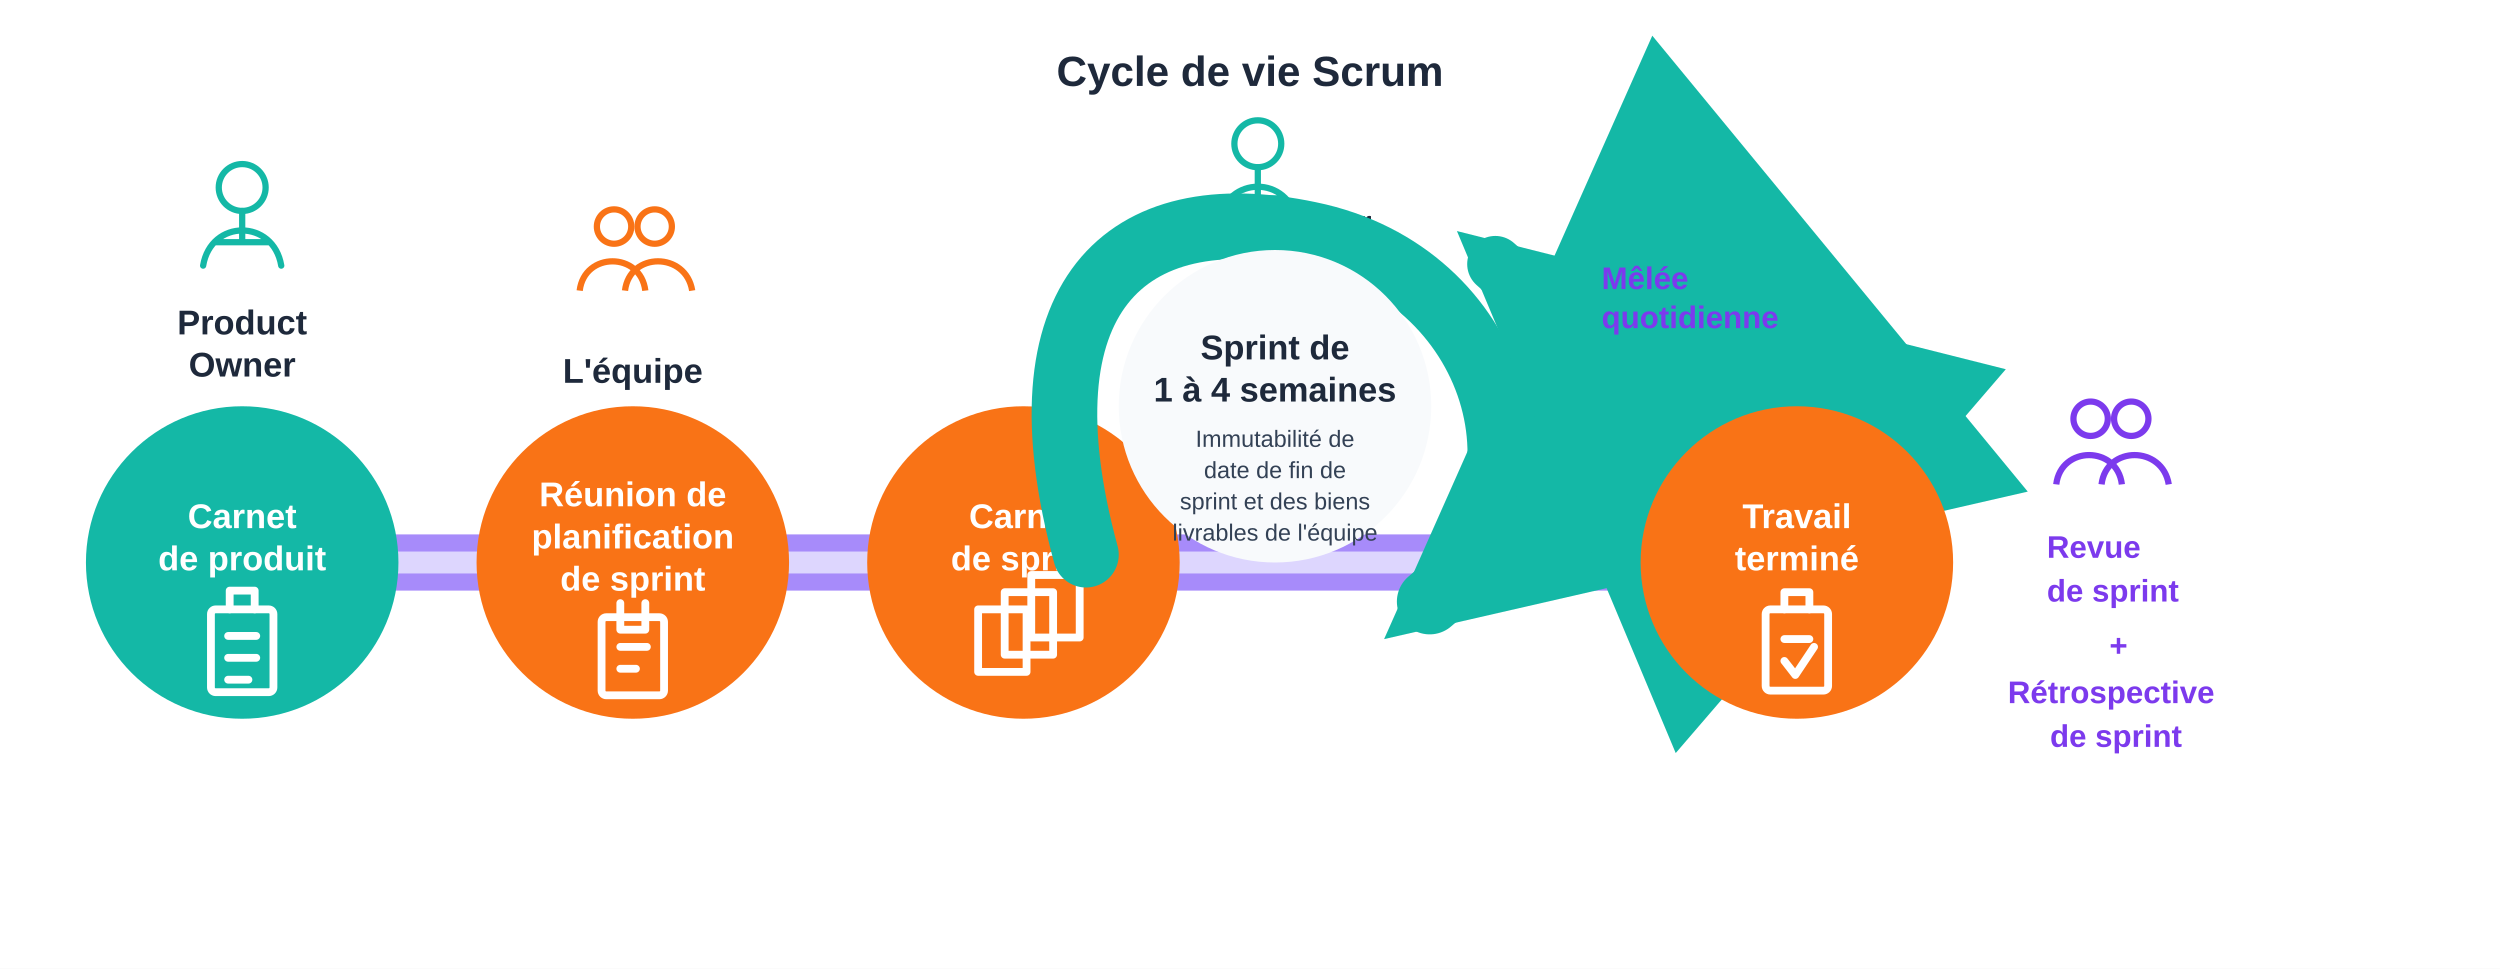
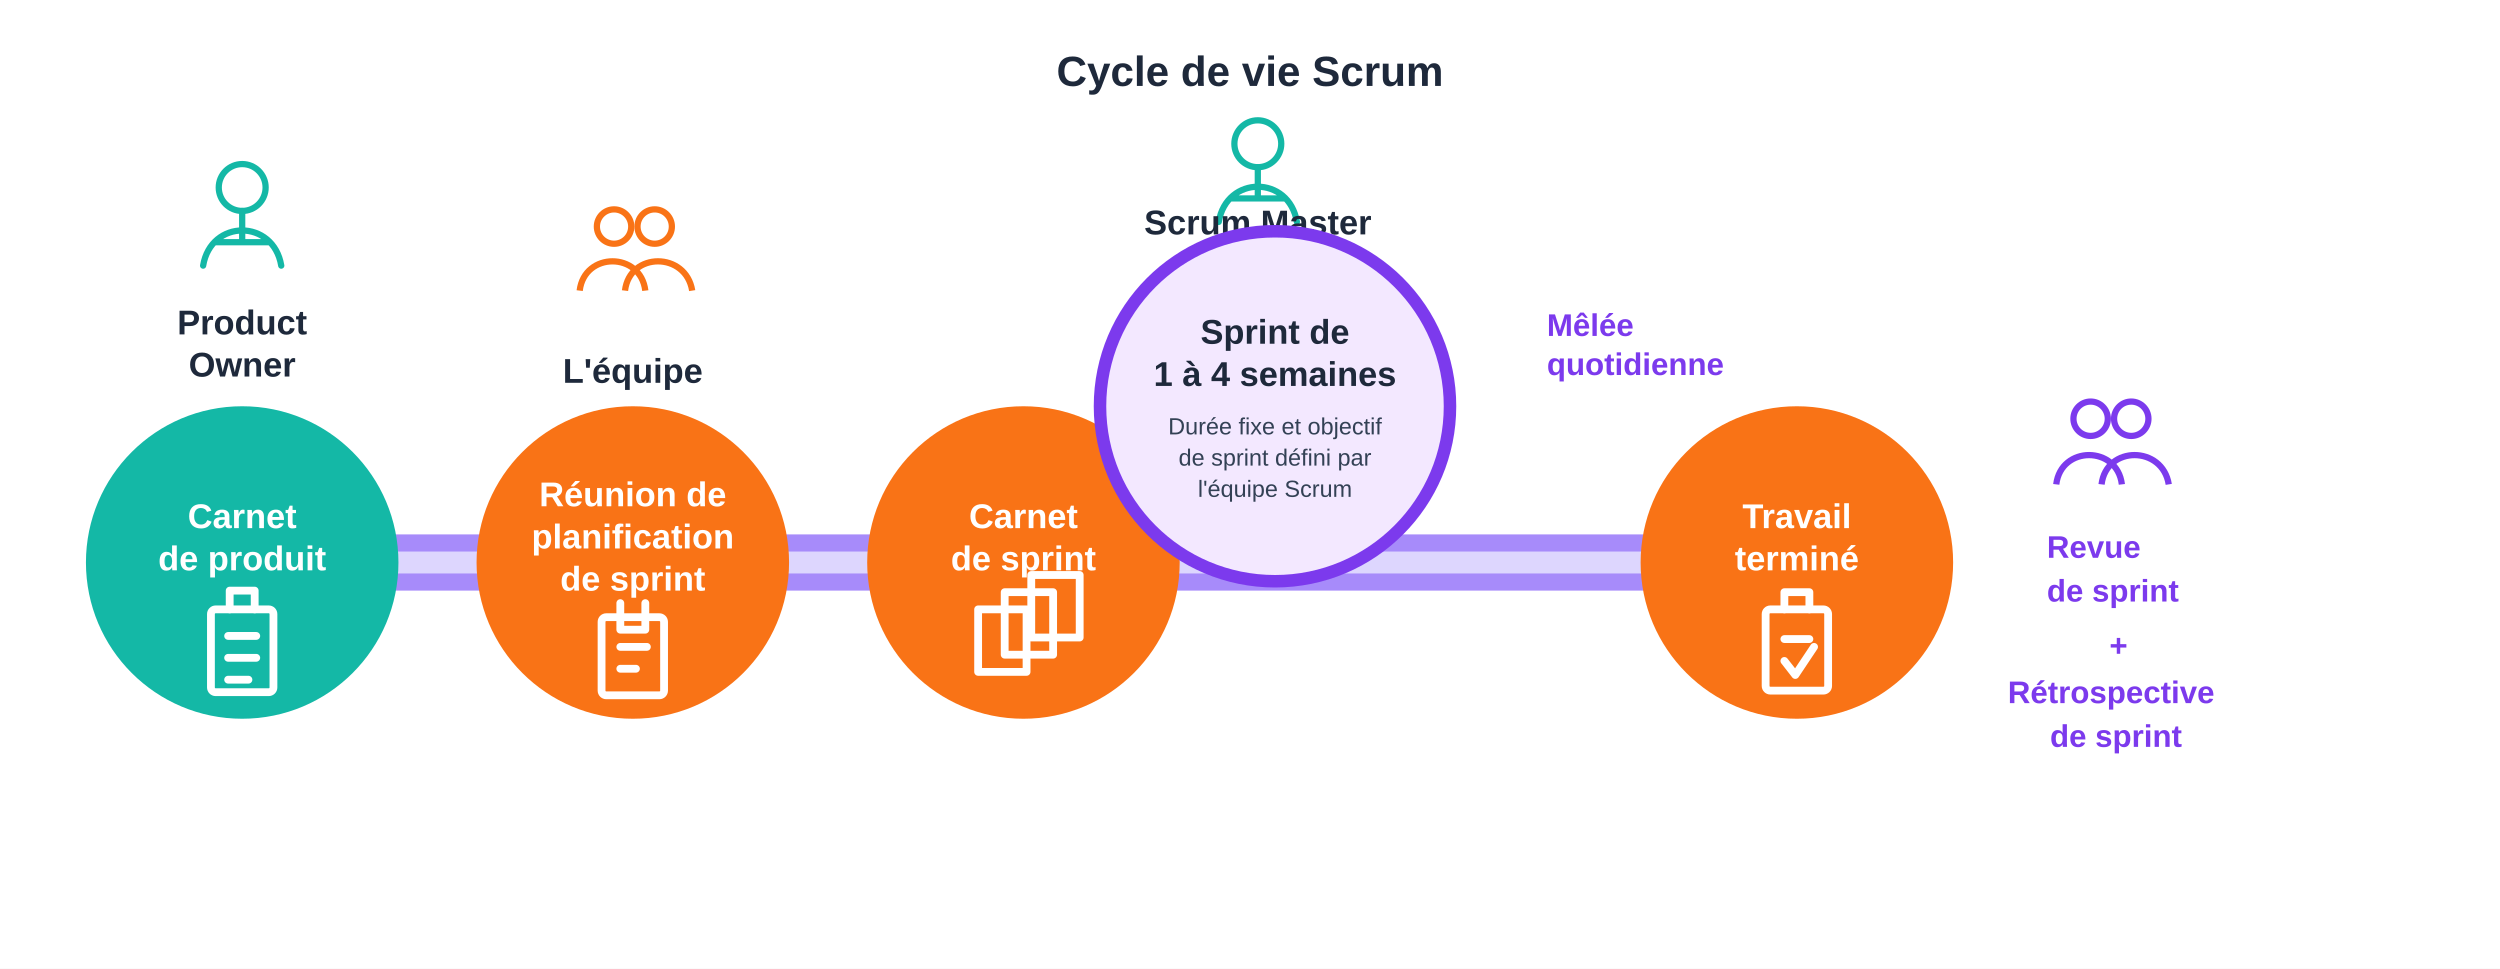
<svg xmlns="http://www.w3.org/2000/svg" width="1600" height="620" viewBox="0 0 1600 620" role="img" aria-labelledby="title description">
  <defs>
    <style>
      .title { font-family: Arial, sans-serif; font-size: 27px; font-weight: 700; fill: #1E293B; text-anchor: middle; }
      .label { font-family: Arial, sans-serif; font-size: 22px; font-weight: 700; fill: #1E293B; text-anchor: middle; }
      .circleText { font-family: Arial, sans-serif; font-size: 22px; font-weight: 700; fill: #FFFFFF; text-anchor: middle; }
-       .small { font-family: Arial, sans-serif; font-size: 16px; fill: #FFFFFF; text-anchor: middle; }
      .side { font-family: Arial, sans-serif; font-size: 20px; font-weight: 700; fill: #7C3AED; }
      .stroke { stroke: #FFFFFF; stroke-width: 5; stroke-linecap: round; stroke-linejoin: round; fill: none; }
    </style>
-     <marker id="arrow" viewBox="0 0 10 10" refX="9" refY="5" markerWidth="9" markerHeight="9" orient="auto-start-reverse">
-       <path d="M 0 0 L 10 5 L 0 10 z" fill="#14B8A6" />
-     </marker>
  </defs>
  <rect width="1600" height="620" fill="#FFFFFF" />
  <text class="title" x="800" y="55">Cycle de vie Scrum</text>
  <path d="M 170 360 H 1190" stroke="#A78BFA" stroke-width="36" stroke-linecap="round" />
  <path d="M 170 360 H 1190" stroke="#DDD6FE" stroke-width="14" stroke-linecap="round" />
  <g transform="translate(155 120)">
    <circle cx="0" cy="0" r="15" fill="none" stroke="#14B8A6" stroke-width="4" />
    <path d="M-25 50 C-20 20,20 20,25 50 M0 15 V35 M-17 35 H17" fill="none" stroke="#14B8A6" stroke-width="4" stroke-linecap="round" />
  </g>
  <text class="label" x="155" y="214">Product</text>
  <text class="label" x="155" y="241">Owner</text>
  <g transform="translate(405 155)" stroke="#F97316" stroke-width="4" fill="none">
    <circle cx="-12" cy="-10" r="11" />
    <circle cx="14" cy="-10" r="11" />
    <path d="M-34 31 C-31 6,5 6,8 31 M-5 31 C-2 6,34 6,38 31" />
  </g>
  <text class="label" x="405" y="245">L'équipe</text>
  <g transform="translate(805 92)">
    <circle cx="0" cy="0" r="15" fill="none" stroke="#14B8A6" stroke-width="4" />
    <path d="M-25 50 C-20 20,20 20,25 50 M0 15 V35 M-17 35 H17" fill="none" stroke="#14B8A6" stroke-width="4" stroke-linecap="round" />
  </g>
  <text class="label" x="805" y="150">Scrum Master</text>
  <g transform="translate(155 360)">
    <circle r="100" fill="#14B8A6" />
    <text class="circleText" y="-22">Carnet</text>
    <text class="circleText" y="5">de produit</text>
    <rect x="-20" y="30" width="40" height="53" rx="3" class="stroke" />
    <path d="M-8 30 V18 H8 V30 M-9 47 H9 M-9 61 H9 M-9 75 H4" class="stroke" />
  </g>
  <g transform="translate(405 360)">
    <circle r="100" fill="#F97316" />
    <text class="circleText" y="-36">Réunion de</text>
    <text class="circleText" y="-9">planification</text>
    <text class="circleText" y="18">de sprint</text>
    <rect x="-20" y="35" width="40" height="50" rx="3" class="stroke" />
    <path d="M-8 26 V43 H8 V26 M-8 54 H9 M-8 68 H2" class="stroke" />
  </g>
  <g transform="translate(655 360)">
    <circle r="100" fill="#F97316" />
    <text class="circleText" y="-22">Carnet</text>
    <text class="circleText" y="5">de sprint</text>
    <path d="M-29 30 H2 V70 H-29 Z M-12 19 H19 V59 H-12 Z M5 8 H36 V48 H5 Z" class="stroke" />
  </g>
-   <path d="M695 355 C650 190,720 125,838 150 C960 175,1000 315,915 385" fill="none" stroke="#14B8A6" stroke-width="42" stroke-linecap="round" marker-end="url(#arrow)" />
-   <path d="M918 385 C970 280,1007 212,957 169" fill="none" stroke="#14B8A6" stroke-width="36" stroke-linecap="round" marker-end="url(#arrow)" />
-   <circle cx="816" cy="260" r="100" fill="#F8FAFC" />
-   <text class="label" x="816" y="230">Sprint de</text>
-   <text class="label" x="816" y="257">1 à 4 semaines</text>
-   <text x="816" y="286" font-family="Arial, sans-serif" font-size="15" fill="#334155" text-anchor="middle">Immutabilité de</text>
-   <text x="816" y="306" font-family="Arial, sans-serif" font-size="15" fill="#334155" text-anchor="middle">date de fin de</text>
-   <text x="816" y="326" font-family="Arial, sans-serif" font-size="15" fill="#334155" text-anchor="middle">sprint et des biens</text>
-   <text x="816" y="346" font-family="Arial, sans-serif" font-size="15" fill="#334155" text-anchor="middle">livrables de l'équipe</text>
-   <text class="side" x="1025" y="185">Mêlée</text>
-   <text class="side" x="1025" y="210">quotidienne</text>
+   <circle cx="816" cy="260" r="112" fill="#F3E8FF" stroke="#7C3AED" stroke-width="8" />
+   <text class="label" x="816" y="220">Sprint de</text>
+   <text class="label" x="816" y="247">1 à 4 semaines</text>
+   <text x="816" y="278" font-family="Arial, sans-serif" font-size="15" fill="#334155" text-anchor="middle">Durée fixe et objectif</text>
+   <text x="816" y="298" font-family="Arial, sans-serif" font-size="15" fill="#334155" text-anchor="middle">de sprint défini par</text>
+   <text x="816" y="318" font-family="Arial, sans-serif" font-size="15" fill="#334155" text-anchor="middle">l'équipe Scrum</text>
+   <text class="side" x="990" y="215">Mêlée</text>
+   <text class="side" x="990" y="240">quotidienne</text>
  <g transform="translate(1150 360)">
    <circle r="100" fill="#F97316" />
    <text class="circleText" y="-22">Travail</text>
    <text class="circleText" y="5">terminé</text>
    <rect x="-20" y="30" width="40" height="52" rx="3" class="stroke" />
    <path d="M-8 30 V19 H8 V30 M-8 49 H8 M-8 63 L-1 72 L11 54" class="stroke" />
  </g>
  <g transform="translate(1350 280)" stroke="#7C3AED" stroke-width="4" fill="none">
    <circle cx="-12" cy="-12" r="11" />
    <circle cx="14" cy="-12" r="11" />
    <path d="M-34 30 C-31 5,5 5,8 30 M-5 30 C-2 5,34 5,38 30" />
  </g>
  <text class="side" x="1310" y="357">Revue</text>
  <text class="side" x="1310" y="385">de sprint</text>
  <text class="side" x="1350" y="420">+</text>
  <text class="side" x="1285" y="450">Rétrospective</text>
  <text class="side" x="1312" y="478">de sprint</text>
</svg>
